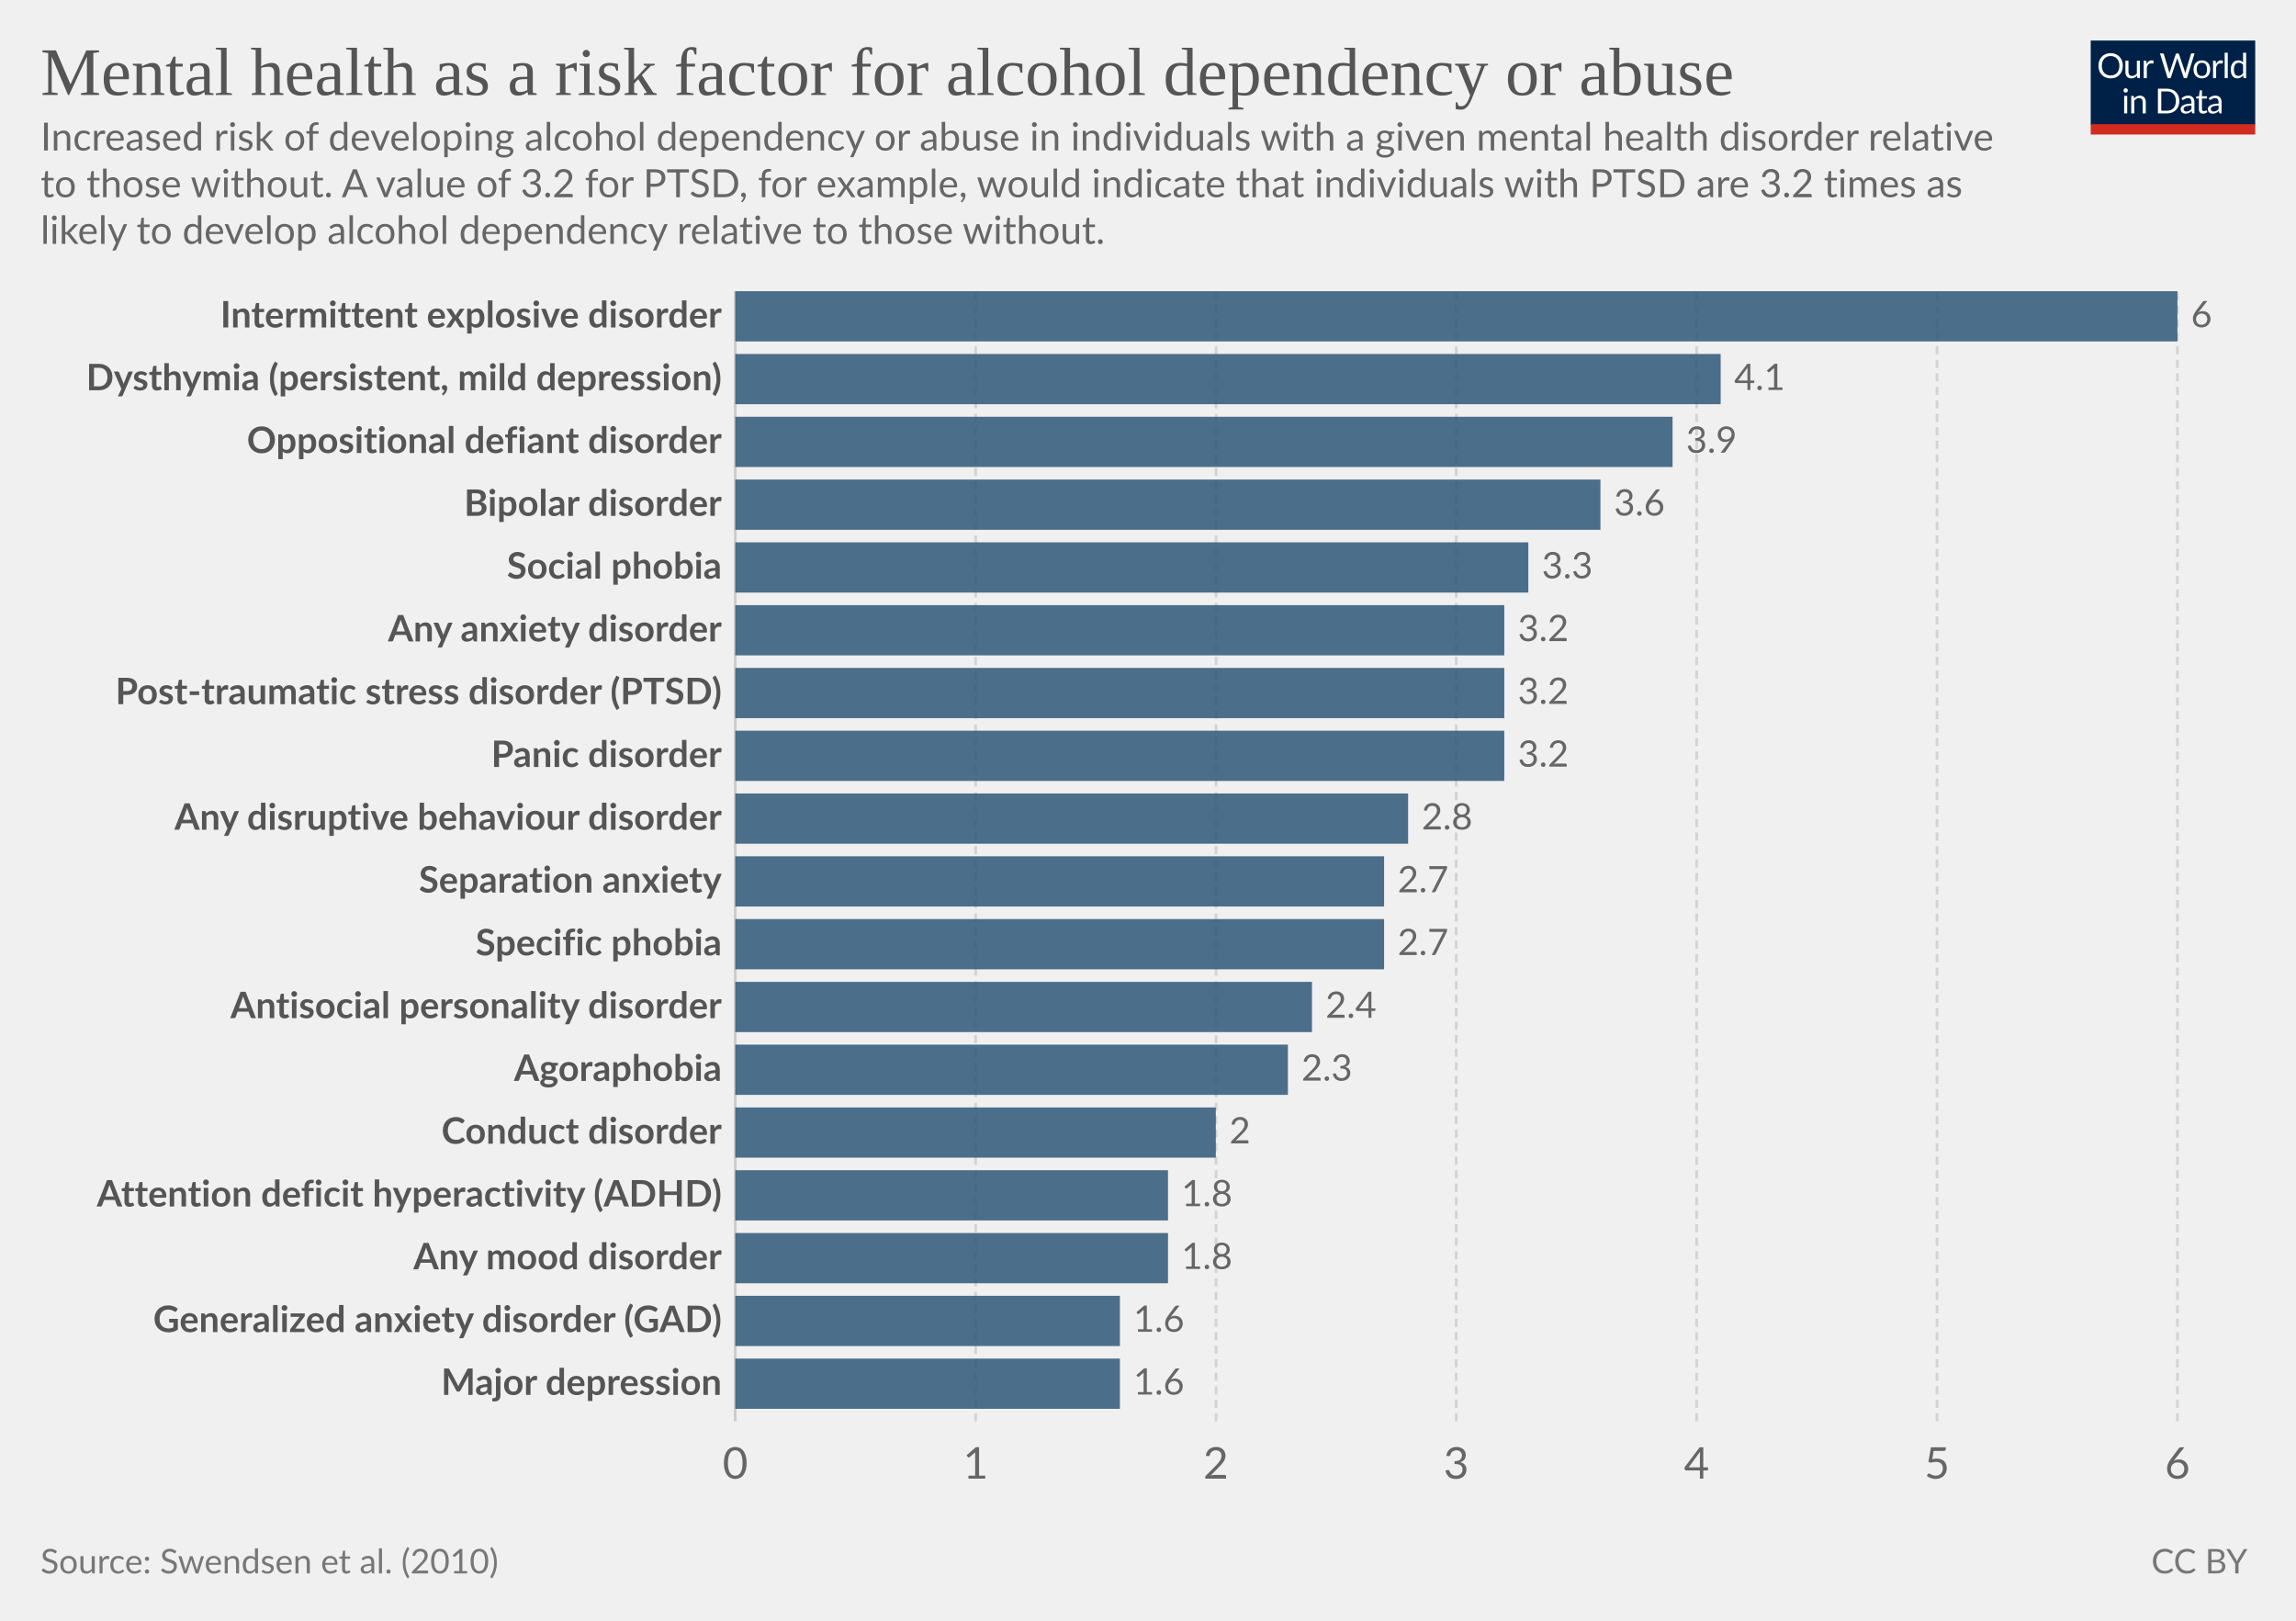
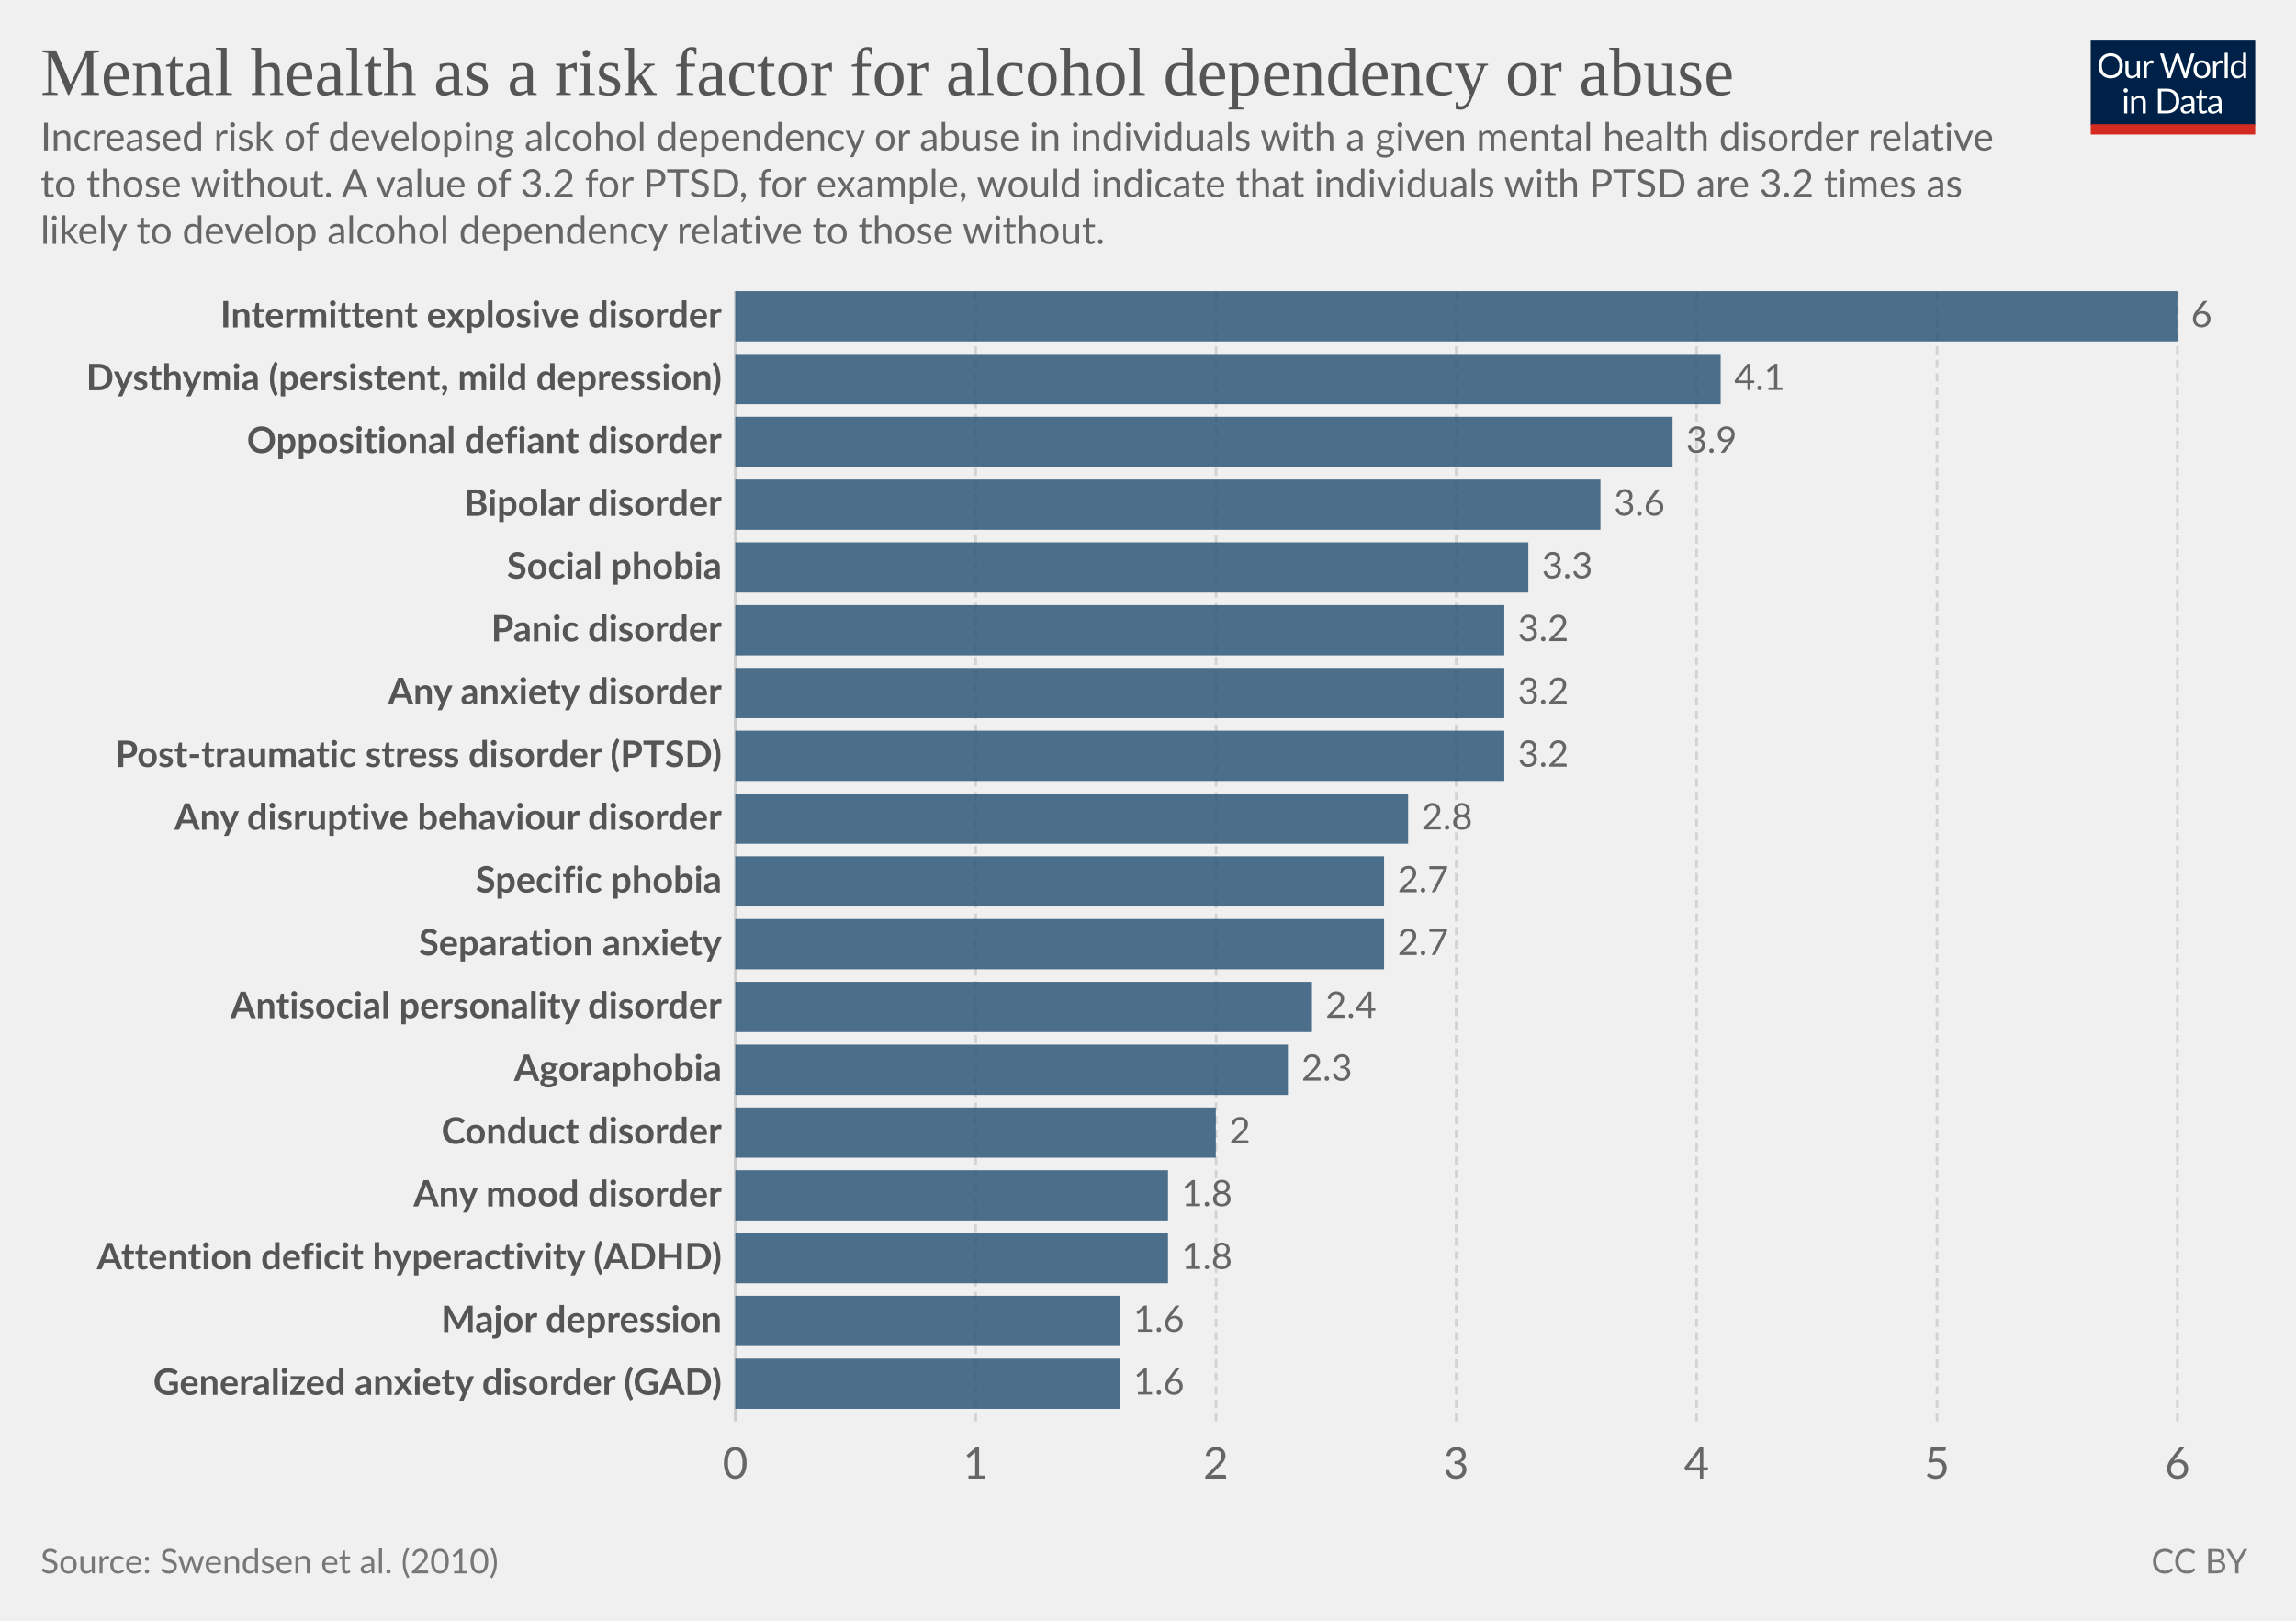
<svg xmlns="http://www.w3.org/2000/svg" version="1.1" style="font-family:Lato, 'Helvetica Neue', Helvetica, Arial, sans-serif;font-size:18px;background-color:white;text-rendering:optimizeLegibility;-webkit-font-smoothing:antialiased" width="850" height="600" viewBox="0 0 850 600">
  <g class="HeaderView">
    <g transform="translate(774, 15) scale(0.29)">
      <svg className="owidLog" width="210" height="120" viewBox="0 0 210 120" fill="none">
        <g clip-path="url(#clip0)">
          <path d="M0 0h210v107.89H0V0z" fill="#002147" />
          <path d="M40.98 32.25c0 2.36-.38 4.53-1.12 6.51a14.26 14.26 0 0 1-8.1 8.4c-1.9.78-4.02 1.17-6.34 1.17-2.31 0-4.42-.39-6.33-1.17a14.31 14.31 0 0 1-8.08-8.4 18.29 18.29 0 0 1-1.12-6.51c0-2.36.38-4.53 1.12-6.5.75-1.97 1.8-3.67 3.17-5.1a14.32 14.32 0 0 1 4.9-3.34c1.92-.8 4.03-1.19 6.34-1.19 2.32 0 4.43.4 6.34 1.19 1.92.8 3.56 1.9 4.93 3.34a14.87 14.87 0 0 1 3.17 5.1 18.1 18.1 0 0 1 1.12 6.5zm-4.38 0c0-1.94-.26-3.68-.8-5.22a10.91 10.91 0 0 0-2.24-3.89 9.68 9.68 0 0 0-3.52-2.46 11.95 11.95 0 0 0-4.62-.86c-1.68 0-3.21.28-4.6.86a9.88 9.88 0 0 0-3.54 2.46 10.91 10.91 0 0 0-2.24 3.9c-.53 1.53-.8 3.27-.8 5.2 0 1.94.27 3.68.8 5.22a11.17 11.17 0 0 0 2.24 3.9 10.01 10.01 0 0 0 3.55 2.44c1.38.56 2.9.83 4.6.83s3.24-.27 4.61-.83a9.8 9.8 0 0 0 3.52-2.44 11.17 11.17 0 0 0 2.25-3.9c.53-1.54.8-3.28.8-5.21zm26.22-6.54V48H60.5c-.56 0-.9-.27-1.05-.81l-.31-2.4a12.45 12.45 0 0 1-3.26 2.6c-1.2.64-2.58.96-4.13.96-1.22 0-2.3-.2-3.24-.6a6.52 6.52 0 0 1-2.33-1.7 7.37 7.37 0 0 1-1.43-2.67c-.3-1.04-.46-2.2-.46-3.45V25.7h3.91v14.22c0 1.68.38 2.99 1.15 3.91.77.93 1.96 1.39 3.54 1.39 1.16 0 2.24-.27 3.23-.82a10.42 10.42 0 0 0 2.8-2.28V25.7h3.91zm8.61 4.47a9.94 9.94 0 0 1 2.6-3.56 5.64 5.64 0 0 1 3.76-1.3c.47 0 .92.05 1.34.15.44.1.83.27 1.17.49l-.3 2.92c-.09.37-.3.55-.66.55-.2 0-.5-.04-.9-.13a6.21 6.21 0 0 0-3.24.18 4.23 4.23 0 0 0-1.47.92c-.42.4-.81.9-1.17 1.5-.33.58-.64 1.26-.92 2.02V48H67.7V25.71h2.25c.42 0 .72.08.88.25.16.16.27.44.33.83l.26 3.39zm61.16-13.7L122.75 48h-3.82l-7.99-24.05a21.95 21.95 0 0 1-.42-1.58 38.36 38.36 0 0 1-.44 1.58L102.05 48h-3.83L88.4 16.47h3.54c.38 0 .7.1.95.29.26.2.43.43.5.73l6.52 21.9.28 1.28.29 1.46.3-1.46.38-1.27 7.41-21.91c.1-.25.26-.48.51-.69.27-.22.58-.33.95-.33h1.23c.38 0 .69.1.92.29a1.77 1.77 0 0 1 .53.73l7.4 21.9a28.4 28.4 0 0 1 .68 2.62 29.52 29.52 0 0 1 .52-2.61l6.54-21.91a1.31 1.31 0 0 1 .48-.7c.27-.21.58-.32.95-.32h3.32zm9.35 8.88c1.63 0 3.1.27 4.4.82a9.43 9.43 0 0 1 5.46 5.94c.5 1.4.74 2.98.74 4.73 0 1.76-.25 3.34-.74 4.75a9.43 9.43 0 0 1-5.46 5.92c-1.3.52-2.77.79-4.4.79-1.64 0-3.12-.27-4.44-.8a9.42 9.42 0 0 1-3.35-2.3c-.92-1-1.63-2.2-2.13-3.61-.49-1.41-.73-3-.73-4.75s.24-3.33.73-4.73c.5-1.43 1.2-2.64 2.13-3.63.93-1 2.04-1.77 3.35-2.31 1.32-.55 2.8-.82 4.44-.82zm0 19.89c2.2 0 3.84-.73 4.93-2.2 1.08-1.48 1.63-3.54 1.63-6.18 0-2.66-.55-4.72-1.63-6.2-1.09-1.49-2.73-2.23-4.93-2.23-1.12 0-2.09.2-2.93.57a5.71 5.71 0 0 0-2.06 1.65c-.55.72-.96 1.61-1.24 2.67-.26 1.04-.4 2.22-.4 3.54 0 2.64.55 4.7 1.64 6.18 1.1 1.47 2.76 2.2 4.99 2.2zm17.97-15.07a9.94 9.94 0 0 1 2.6-3.56 5.64 5.64 0 0 1 3.76-1.3c.47 0 .91.05 1.34.15.44.1.83.27 1.16.49l-.28 2.92c-.09.37-.31.55-.66.55-.2 0-.5-.04-.9-.13a6.2 6.2 0 0 0-3.24.18 4.23 4.23 0 0 0-1.47.92c-.43.4-.82.9-1.17 1.5a13.1 13.1 0 0 0-.92 2.02V48h-3.94V25.71h2.24c.43 0 .72.08.88.25.17.16.28.44.33.83l.27 3.39zm15.04-14.59V48h-3.92V15.6h3.92zm19.55 15.43a6.22 6.22 0 0 0-2.38-2.05 6.7 6.7 0 0 0-2.86-.6c-2.07 0-3.66.75-4.77 2.23-1.12 1.48-1.68 3.6-1.68 6.33 0 1.46.13 2.7.38 3.74a7.29 7.29 0 0 0 1.1 2.56 4.35 4.35 0 0 0 1.78 1.45c.7.3 1.5.46 2.4.46 1.29 0 2.41-.3 3.36-.88a9.6 9.6 0 0 0 2.67-2.49V31.02zm3.91-15.43V48h-2.33c-.56 0-.9-.27-1.06-.81l-.35-2.71a12.13 12.13 0 0 1-3.25 2.77 8.28 8.28 0 0 1-4.23 1.06 7.31 7.31 0 0 1-6.14-2.9c-.73-.96-1.3-2.15-1.69-3.57a18.35 18.35 0 0 1 .07-9.48 11.29 11.29 0 0 1 1.89-3.7 8.7 8.7 0 0 1 7.06-3.34 7.96 7.96 0 0 1 6.12 2.62V15.59h3.91zM46.61 70.71V93H42.7V70.71h3.91zm.84-7c0 .39-.08.75-.24 1.09-.15.32-.35.61-.62.88-.25.25-.55.44-.9.59a2.67 2.67 0 0 1-2.16 0 2.9 2.9 0 0 1-1.45-1.47 2.67 2.67 0 0 1 0-2.16c.15-.35.35-.65.6-.9.25-.27.53-.47.85-.62a2.67 2.67 0 0 1 2.16 0c.35.15.65.35.9.62.27.25.47.55.62.9.16.34.24.7.24 1.08zm7.97 10.24c.49-.54 1-1.04 1.54-1.48a9.85 9.85 0 0 1 3.66-1.84 8.96 8.96 0 0 1 5.43.35c.94.4 1.72.97 2.33 1.71.63.74 1.11 1.62 1.43 2.67.32 1.04.49 2.19.49 3.45V93h-3.94V78.81c0-1.69-.4-3-1.17-3.92-.76-.93-1.93-1.4-3.5-1.4-1.15 0-2.24.27-3.25.83-1 .56-1.92 1.31-2.77 2.27V93h-3.94V70.71h2.35c.56 0 .9.28 1.04.82l.3 2.42zm57.7 3.3c0 2.36-.37 4.5-1.11 6.44a14.3 14.3 0 0 1-3.17 4.98c-1.37 1.37-3 2.45-4.93 3.2-1.9.76-4.02 1.13-6.33 1.13H85.8V61.47h11.77c2.31 0 4.42.39 6.33 1.15a13.8 13.8 0 0 1 8.1 8.18 17.75 17.75 0 0 1 1.12 6.45zm-4.37 0c0-1.94-.26-3.67-.8-5.2a10.94 10.94 0 0 0-2.23-3.87 9.57 9.57 0 0 0-3.53-2.42 12.23 12.23 0 0 0-4.61-.83h-7.5v24.62h7.5c1.7 0 3.24-.28 4.61-.84a9.7 9.7 0 0 0 3.53-2.4 10.94 10.94 0 0 0 2.24-3.87c.53-1.53.8-3.26.8-5.2zm19.8 5.72c-1.8.06-3.34.2-4.62.44-1.26.22-2.3.51-3.1.88-.8.36-1.37.8-1.74 1.3-.35.5-.53 1.05-.53 1.67 0 .58.1 1.1.3 1.52a3 3 0 0 0 .76 1.05c.34.27.73.46 1.17.6a6.13 6.13 0 0 0 1.45.17 7.28 7.28 0 0 0 3.5-.81 11.95 11.95 0 0 0 2.82-2.2v-4.62zm-12.65-9.11a12.73 12.73 0 0 1 3.98-2.66c1.43-.59 3-.88 4.73-.88 1.25 0 2.36.2 3.33.61a6.81 6.81 0 0 1 3.94 4.38c.33 1.04.5 2.19.5 3.43V93h-1.74a1.8 1.8 0 0 1-.88-.18c-.2-.13-.36-.38-.48-.74l-.44-2.12-1.72 1.46a9.48 9.48 0 0 1-3.74 1.7c-.69.15-1.46.23-2.3.23-.87 0-1.69-.12-2.45-.35a5.34 5.34 0 0 1-3.34-2.93 6.64 6.64 0 0 1-.49-2.64c0-.88.25-1.72.73-2.53a6.33 6.33 0 0 1 2.35-2.17c1.09-.63 2.5-1.15 4.25-1.54 1.75-.41 3.89-.65 6.42-.7v-1.75c0-1.73-.37-3.03-1.12-3.91-.75-.9-1.84-1.34-3.28-1.34-.97 0-1.78.12-2.44.37-.64.23-1.2.5-1.7.81l-1.23.82c-.33.23-.67.35-1 .35-.27 0-.5-.07-.69-.2a2.1 2.1 0 0 1-.48-.53l-.7-1.25zm27.67 19.5c-1.76 0-3.12-.5-4.07-1.48-.94-.98-1.41-2.4-1.41-4.25V74h-2.68a.9.9 0 0 1-.6-.2c-.16-.14-.24-.36-.24-.66v-1.56l3.65-.46.9-6.89c.05-.22.14-.4.29-.52a.88.88 0 0 1 .62-.22H142v7.67h6.44V74H142v13.38c0 .94.22 1.63.68 2.09.45.45 1.04.68 1.76.68a3.21 3.21 0 0 0 1.85-.53l.55-.35c.16-.12.3-.18.41-.18.2 0 .4.13.55.38l1.15 1.87a7.45 7.45 0 0 1-2.44 1.5 8.53 8.53 0 0 1-2.95.52zm19.68-10.4c-1.8.07-3.34.21-4.62.45-1.26.22-2.3.51-3.1.88-.8.36-1.37.8-1.74 1.3-.35.5-.53 1.05-.53 1.67 0 .58.1 1.1.3 1.52a2.9 2.9 0 0 0 .76 1.05c.34.27.73.46 1.17.6a6.13 6.13 0 0 0 1.45.17 7.3 7.3 0 0 0 3.5-.81 12.04 12.04 0 0 0 2.82-2.2v-4.62zm-12.65-9.1a12.72 12.72 0 0 1 3.99-2.66c1.42-.59 3-.88 4.72-.88 1.25 0 2.36.2 3.33.61a6.81 6.81 0 0 1 3.94 4.38c.33 1.04.5 2.19.5 3.43V93h-1.74a1.8 1.8 0 0 1-.88-.18c-.2-.13-.36-.38-.48-.74l-.44-2.12-1.72 1.46a9.48 9.48 0 0 1-3.74 1.7c-.69.15-1.46.23-2.3.23-.87 0-1.69-.12-2.45-.35a5.33 5.33 0 0 1-3.34-2.93 6.62 6.62 0 0 1-.49-2.64c0-.88.25-1.72.73-2.53a6.33 6.33 0 0 1 2.35-2.17c1.09-.63 2.5-1.15 4.25-1.54 1.74-.41 3.89-.65 6.42-.7v-1.75c0-1.73-.37-3.03-1.12-3.91-.75-.9-1.84-1.34-3.28-1.34-.97 0-1.78.12-2.44.37-.64.23-1.2.5-1.7.81l-1.22.82c-.34.23-.68.35-1.02.35-.26 0-.49-.07-.68-.2a1.88 1.88 0 0 1-.48-.53l-.7-1.25zM40.98 32.25c0 2.36-.38 4.53-1.12 6.51a14.26 14.26 0 0 1-8.1 8.4c-1.9.78-4.02 1.17-6.34 1.17-2.31 0-4.42-.39-6.33-1.17a14.31 14.31 0 0 1-8.08-8.4 18.29 18.29 0 0 1-1.12-6.51c0-2.36.38-4.53 1.12-6.5.75-1.97 1.8-3.67 3.17-5.1a14.32 14.32 0 0 1 4.9-3.34c1.92-.8 4.03-1.19 6.34-1.19 2.32 0 4.43.4 6.34 1.19 1.92.8 3.56 1.9 4.93 3.34a14.87 14.87 0 0 1 3.17 5.1 18.1 18.1 0 0 1 1.12 6.5zm-4.38 0c0-1.94-.26-3.68-.8-5.22a10.91 10.91 0 0 0-2.24-3.89 9.68 9.68 0 0 0-3.52-2.46 11.95 11.95 0 0 0-4.62-.86c-1.68 0-3.21.28-4.6.86a9.88 9.88 0 0 0-3.54 2.46 10.91 10.91 0 0 0-2.24 3.9c-.53 1.53-.8 3.27-.8 5.2 0 1.94.27 3.68.8 5.22a11.17 11.17 0 0 0 2.24 3.9 10.01 10.01 0 0 0 3.55 2.44c1.38.56 2.9.83 4.6.83s3.24-.27 4.61-.83a9.8 9.8 0 0 0 3.52-2.44 11.17 11.17 0 0 0 2.25-3.9c.53-1.54.8-3.28.8-5.21zm26.22-6.54V48H60.5c-.56 0-.9-.27-1.05-.81l-.31-2.4a12.45 12.45 0 0 1-3.26 2.6c-1.2.64-2.58.96-4.13.96-1.22 0-2.3-.2-3.24-.6a6.52 6.52 0 0 1-2.33-1.7 7.37 7.37 0 0 1-1.43-2.67c-.3-1.04-.46-2.2-.46-3.45V25.7h3.91v14.22c0 1.68.38 2.99 1.15 3.91.77.93 1.96 1.39 3.54 1.39 1.16 0 2.24-.27 3.23-.82a10.42 10.42 0 0 0 2.8-2.28V25.7h3.91zm8.61 4.47a9.94 9.94 0 0 1 2.6-3.56 5.64 5.64 0 0 1 3.76-1.3c.47 0 .92.05 1.34.15.44.1.83.27 1.17.49l-.3 2.92c-.09.37-.3.55-.66.55-.2 0-.5-.04-.9-.13a6.21 6.21 0 0 0-3.24.18 4.23 4.23 0 0 0-1.47.92c-.42.4-.81.9-1.17 1.5-.33.58-.64 1.26-.92 2.02V48H67.7V25.71h2.25c.42 0 .72.08.88.25.16.16.27.44.33.83l.26 3.39zm61.16-13.7L122.75 48h-3.82l-7.99-24.05a21.95 21.95 0 0 1-.42-1.58 38.36 38.36 0 0 1-.44 1.58L102.05 48h-3.83L88.4 16.47h3.54c.38 0 .7.1.95.29.26.2.43.43.5.73l6.52 21.9.28 1.28.29 1.46.3-1.46.38-1.27 7.41-21.91c.1-.25.26-.48.51-.69.27-.22.58-.33.95-.33h1.23c.38 0 .69.1.92.29a1.77 1.77 0 0 1 .53.73l7.4 21.9a28.4 28.4 0 0 1 .68 2.62 29.52 29.52 0 0 1 .52-2.61l6.54-21.91a1.31 1.31 0 0 1 .48-.7c.27-.21.58-.32.95-.32h3.32zm9.35 8.88c1.63 0 3.1.27 4.4.82a9.43 9.43 0 0 1 5.46 5.94c.5 1.4.74 2.98.74 4.73 0 1.76-.25 3.34-.74 4.75a9.43 9.43 0 0 1-5.46 5.92c-1.3.52-2.77.79-4.4.79-1.64 0-3.12-.27-4.44-.8a9.42 9.42 0 0 1-3.35-2.3c-.92-1-1.63-2.2-2.13-3.61-.49-1.41-.73-3-.73-4.75s.24-3.33.73-4.73c.5-1.43 1.2-2.64 2.13-3.63.93-1 2.04-1.77 3.35-2.31 1.32-.55 2.8-.82 4.44-.82zm0 19.89c2.2 0 3.84-.73 4.93-2.2 1.08-1.48 1.63-3.54 1.63-6.18 0-2.66-.55-4.72-1.63-6.2-1.09-1.49-2.73-2.23-4.93-2.23-1.12 0-2.09.2-2.93.57a5.71 5.71 0 0 0-2.06 1.65c-.55.72-.96 1.61-1.24 2.67-.26 1.04-.4 2.22-.4 3.54 0 2.64.55 4.7 1.64 6.18 1.1 1.47 2.76 2.2 4.99 2.2zm17.97-15.07a9.94 9.94 0 0 1 2.6-3.56 5.64 5.64 0 0 1 3.76-1.3c.47 0 .91.05 1.34.15.44.1.83.27 1.16.49l-.28 2.92c-.09.37-.31.55-.66.55-.2 0-.5-.04-.9-.13a6.2 6.2 0 0 0-3.24.18 4.23 4.23 0 0 0-1.47.92c-.43.4-.82.9-1.17 1.5a13.1 13.1 0 0 0-.92 2.02V48h-3.94V25.71h2.24c.43 0 .72.08.88.25.17.16.28.44.33.83l.27 3.39zm15.04-14.59V48h-3.92V15.6h3.92zm19.55 15.43a6.22 6.22 0 0 0-2.38-2.05 6.7 6.7 0 0 0-2.86-.6c-2.07 0-3.66.75-4.77 2.23-1.12 1.48-1.68 3.6-1.68 6.33 0 1.46.13 2.7.38 3.74a7.29 7.29 0 0 0 1.1 2.56 4.35 4.35 0 0 0 1.78 1.45c.7.3 1.5.46 2.4.46 1.29 0 2.41-.3 3.36-.88a9.6 9.6 0 0 0 2.67-2.49V31.02zm3.91-15.43V48h-2.33c-.56 0-.9-.27-1.06-.81l-.35-2.71a12.13 12.13 0 0 1-3.25 2.77 8.28 8.28 0 0 1-4.23 1.06 7.31 7.31 0 0 1-6.14-2.9c-.73-.96-1.3-2.15-1.69-3.57a18.35 18.35 0 0 1 .07-9.48 11.29 11.29 0 0 1 1.89-3.7 8.7 8.7 0 0 1 7.06-3.34 7.96 7.96 0 0 1 6.12 2.62V15.59h3.91zM46.61 70.71V93H42.7V70.71h3.91zm.84-7c0 .39-.08.75-.24 1.09-.15.32-.35.61-.62.88-.25.25-.55.44-.9.59a2.67 2.67 0 0 1-2.16 0 2.9 2.9 0 0 1-1.45-1.47 2.67 2.67 0 0 1 0-2.16c.15-.35.35-.65.6-.9.25-.27.53-.47.85-.62a2.67 2.67 0 0 1 2.16 0c.35.15.65.35.9.62.27.25.47.55.62.9.16.34.24.7.24 1.08zm7.97 10.24c.49-.54 1-1.04 1.54-1.48a9.85 9.85 0 0 1 3.66-1.84 8.96 8.96 0 0 1 5.43.35c.94.4 1.72.97 2.33 1.71.63.74 1.11 1.62 1.43 2.67.32 1.04.49 2.19.49 3.45V93h-3.94V78.81c0-1.69-.4-3-1.17-3.92-.76-.93-1.93-1.4-3.5-1.4-1.15 0-2.24.27-3.25.83-1 .56-1.92 1.31-2.77 2.27V93h-3.94V70.71h2.35c.56 0 .9.28 1.04.82l.3 2.42zm57.7 3.3c0 2.36-.37 4.5-1.11 6.44a14.3 14.3 0 0 1-3.17 4.98c-1.37 1.37-3 2.45-4.93 3.2-1.9.76-4.02 1.13-6.33 1.13H85.8V61.47h11.77c2.31 0 4.42.39 6.33 1.15a13.8 13.8 0 0 1 8.1 8.18 17.75 17.75 0 0 1 1.12 6.45zm-4.37 0c0-1.94-.26-3.67-.8-5.2a10.94 10.94 0 0 0-2.23-3.87 9.57 9.57 0 0 0-3.53-2.42 12.23 12.23 0 0 0-4.61-.83h-7.5v24.62h7.5c1.7 0 3.24-.28 4.61-.84a9.7 9.7 0 0 0 3.53-2.4 10.94 10.94 0 0 0 2.24-3.87c.53-1.53.8-3.26.8-5.2zm19.8 5.72c-1.8.06-3.34.2-4.62.44-1.26.22-2.3.51-3.1.88-.8.36-1.37.8-1.74 1.3-.35.5-.53 1.05-.53 1.67 0 .58.1 1.1.3 1.52a3 3 0 0 0 .76 1.05c.34.27.73.46 1.17.6a6.13 6.13 0 0 0 1.45.17 7.28 7.28 0 0 0 3.5-.81 11.95 11.95 0 0 0 2.82-2.2v-4.62zm-12.65-9.11a12.73 12.73 0 0 1 3.98-2.66c1.43-.59 3-.88 4.73-.88 1.25 0 2.36.2 3.33.61a6.81 6.81 0 0 1 3.94 4.38c.33 1.04.5 2.19.5 3.43V93h-1.74a1.8 1.8 0 0 1-.88-.18c-.2-.13-.36-.38-.48-.74l-.44-2.12-1.72 1.46a9.48 9.48 0 0 1-3.74 1.7c-.69.15-1.46.23-2.3.23-.87 0-1.69-.12-2.45-.35a5.34 5.34 0 0 1-3.34-2.93 6.64 6.64 0 0 1-.49-2.64c0-.88.25-1.72.73-2.53a6.33 6.33 0 0 1 2.35-2.17c1.09-.63 2.5-1.15 4.25-1.54 1.75-.41 3.89-.65 6.42-.7v-1.75c0-1.73-.37-3.03-1.12-3.91-.75-.9-1.84-1.34-3.28-1.34-.97 0-1.78.12-2.44.37-.64.23-1.2.5-1.7.81l-1.23.82c-.33.23-.67.35-1 .35-.27 0-.5-.07-.69-.2a2.1 2.1 0 0 1-.48-.53l-.7-1.25zm27.67 19.5c-1.76 0-3.12-.5-4.07-1.48-.94-.98-1.41-2.4-1.41-4.25V74h-2.68a.9.9 0 0 1-.6-.2c-.16-.14-.24-.36-.24-.66v-1.56l3.65-.46.9-6.89c.05-.22.14-.4.29-.52a.88.88 0 0 1 .62-.22H142v7.67h6.44V74H142v13.38c0 .94.22 1.63.68 2.09.45.45 1.04.68 1.76.68a3.21 3.21 0 0 0 1.85-.53l.55-.35c.16-.12.3-.18.41-.18.2 0 .4.13.55.38l1.15 1.87a7.45 7.45 0 0 1-2.44 1.5 8.53 8.53 0 0 1-2.95.52zm19.68-10.4c-1.8.07-3.34.21-4.62.45-1.26.22-2.3.51-3.1.88-.8.36-1.37.8-1.74 1.3-.35.5-.53 1.05-.53 1.67 0 .58.1 1.1.3 1.52a2.9 2.9 0 0 0 .76 1.05c.34.27.73.46 1.17.6a6.13 6.13 0 0 0 1.45.17 7.3 7.3 0 0 0 3.5-.81 12.04 12.04 0 0 0 2.82-2.2v-4.62zm-12.65-9.1a12.72 12.72 0 0 1 3.99-2.66c1.42-.59 3-.88 4.72-.88 1.25 0 2.36.2 3.33.61a6.81 6.81 0 0 1 3.94 4.38c.33 1.04.5 2.19.5 3.43V93h-1.74a1.8 1.8 0 0 1-.88-.18c-.2-.13-.36-.38-.48-.74l-.44-2.12-1.72 1.46a9.48 9.48 0 0 1-3.74 1.7c-.69.15-1.46.23-2.3.23-.87 0-1.69-.12-2.45-.35a5.33 5.33 0 0 1-3.34-2.93 6.62 6.62 0 0 1-.49-2.64c0-.88.25-1.72.73-2.53a6.33 6.33 0 0 1 2.35-2.17c1.09-.63 2.5-1.15 4.25-1.54 1.74-.41 3.89-.65 6.42-.7v-1.75c0-1.73-.37-3.03-1.12-3.91-.75-.9-1.84-1.34-3.28-1.34-.97 0-1.78.12-2.44.37-.64.23-1.2.5-1.7.81l-1.22.82c-.34.23-.68.35-1.02.35-.26 0-.49-.07-.68-.2a1.88 1.88 0 0 1-.48-.53l-.7-1.25zM40.98 32.25c0 2.36-.38 4.53-1.12 6.51a14.26 14.26 0 0 1-8.1 8.4c-1.9.78-4.02 1.17-6.34 1.17-2.31 0-4.42-.39-6.33-1.17a14.31 14.31 0 0 1-8.08-8.4 18.29 18.29 0 0 1-1.12-6.51c0-2.36.38-4.53 1.12-6.5.75-1.97 1.8-3.67 3.17-5.1a14.32 14.32 0 0 1 4.9-3.34c1.92-.8 4.03-1.19 6.34-1.19 2.32 0 4.43.4 6.34 1.19 1.92.8 3.56 1.9 4.93 3.34a14.87 14.87 0 0 1 3.17 5.1 18.1 18.1 0 0 1 1.12 6.5zm-4.38 0c0-1.94-.26-3.68-.8-5.22a10.91 10.91 0 0 0-2.24-3.89 9.68 9.68 0 0 0-3.52-2.46 11.95 11.95 0 0 0-4.62-.86c-1.68 0-3.21.28-4.6.86a9.88 9.88 0 0 0-3.54 2.46 10.91 10.91 0 0 0-2.24 3.9c-.53 1.53-.8 3.27-.8 5.2 0 1.94.27 3.68.8 5.22a11.17 11.17 0 0 0 2.24 3.9 10.01 10.01 0 0 0 3.55 2.44c1.38.56 2.9.83 4.6.83s3.24-.27 4.61-.83a9.8 9.8 0 0 0 3.52-2.44 11.17 11.17 0 0 0 2.25-3.9c.53-1.54.8-3.28.8-5.21zm26.22-6.54V48H60.5c-.56 0-.9-.27-1.05-.81l-.31-2.4a12.45 12.45 0 0 1-3.26 2.6c-1.2.64-2.58.96-4.13.96-1.22 0-2.3-.2-3.24-.6a6.52 6.52 0 0 1-2.33-1.7 7.37 7.37 0 0 1-1.43-2.67c-.3-1.04-.46-2.2-.46-3.45V25.7h3.91v14.22c0 1.68.38 2.99 1.15 3.91.77.93 1.96 1.39 3.54 1.39 1.16 0 2.24-.27 3.23-.82a10.42 10.42 0 0 0 2.8-2.28V25.7h3.91zm8.61 4.47a9.94 9.94 0 0 1 2.6-3.56 5.64 5.64 0 0 1 3.76-1.3c.47 0 .92.05 1.34.15.44.1.83.27 1.17.49l-.3 2.92c-.09.37-.3.55-.66.55-.2 0-.5-.04-.9-.13a6.21 6.21 0 0 0-3.24.18 4.23 4.23 0 0 0-1.47.92c-.42.4-.81.9-1.17 1.5-.33.58-.64 1.26-.92 2.02V48H67.7V25.71h2.25c.42 0 .72.08.88.25.16.16.27.44.33.83l.26 3.39zm61.16-13.7L122.75 48h-3.82l-7.99-24.05a21.95 21.95 0 0 1-.42-1.58 38.36 38.36 0 0 1-.44 1.58L102.05 48h-3.83L88.4 16.47h3.54c.38 0 .7.1.95.29.26.2.43.43.5.73l6.52 21.9.28 1.28.29 1.46.3-1.46.38-1.27 7.41-21.91c.1-.25.26-.48.51-.69.27-.22.58-.33.95-.33h1.23c.38 0 .69.1.92.29a1.77 1.77 0 0 1 .53.73l7.4 21.9a28.4 28.4 0 0 1 .68 2.62 29.52 29.52 0 0 1 .52-2.61l6.54-21.91a1.31 1.31 0 0 1 .48-.7c.27-.21.58-.32.95-.32h3.32zm9.35 8.88c1.63 0 3.1.27 4.4.82a9.43 9.43 0 0 1 5.46 5.94c.5 1.4.74 2.98.74 4.73 0 1.76-.25 3.34-.74 4.75a9.43 9.43 0 0 1-5.46 5.92c-1.3.52-2.77.79-4.4.79-1.64 0-3.12-.27-4.44-.8a9.42 9.42 0 0 1-3.35-2.3c-.92-1-1.63-2.2-2.13-3.61-.49-1.41-.73-3-.73-4.75s.24-3.33.73-4.73c.5-1.43 1.2-2.64 2.13-3.63.93-1 2.04-1.77 3.35-2.31 1.32-.55 2.8-.82 4.44-.82zm0 19.89c2.2 0 3.84-.73 4.93-2.2 1.08-1.48 1.63-3.54 1.63-6.18 0-2.66-.55-4.72-1.63-6.2-1.09-1.49-2.73-2.23-4.93-2.23-1.12 0-2.09.2-2.93.57a5.71 5.71 0 0 0-2.06 1.65c-.55.72-.96 1.61-1.24 2.67-.26 1.04-.4 2.22-.4 3.54 0 2.64.55 4.7 1.64 6.18 1.1 1.47 2.76 2.2 4.99 2.2zm17.97-15.07a9.94 9.94 0 0 1 2.6-3.56 5.64 5.64 0 0 1 3.76-1.3c.47 0 .91.05 1.34.15.44.1.83.27 1.16.49l-.28 2.92c-.09.37-.31.55-.66.55-.2 0-.5-.04-.9-.13a6.2 6.2 0 0 0-3.24.18 4.23 4.23 0 0 0-1.47.92c-.43.4-.82.9-1.17 1.5a13.1 13.1 0 0 0-.92 2.02V48h-3.94V25.71h2.24c.43 0 .72.08.88.25.17.16.28.44.33.83l.27 3.39zm15.04-14.59V48h-3.92V15.6h3.92zm19.55 15.43a6.22 6.22 0 0 0-2.38-2.05 6.7 6.7 0 0 0-2.86-.6c-2.07 0-3.66.75-4.77 2.23-1.12 1.48-1.68 3.6-1.68 6.33 0 1.46.13 2.7.38 3.74a7.29 7.29 0 0 0 1.1 2.56 4.35 4.35 0 0 0 1.78 1.45c.7.3 1.5.46 2.4.46 1.29 0 2.41-.3 3.36-.88a9.6 9.6 0 0 0 2.67-2.49V31.02zm3.91-15.43V48h-2.33c-.56 0-.9-.27-1.06-.81l-.35-2.71a12.13 12.13 0 0 1-3.25 2.77 8.28 8.28 0 0 1-4.23 1.06 7.31 7.31 0 0 1-6.14-2.9c-.73-.96-1.3-2.15-1.69-3.57a18.35 18.35 0 0 1 .07-9.48 11.29 11.29 0 0 1 1.89-3.7 8.7 8.7 0 0 1 7.06-3.34 7.96 7.96 0 0 1 6.12 2.62V15.59h3.91zM46.61 70.71V93H42.7V70.71h3.91zm.84-7c0 .39-.08.75-.24 1.09-.15.32-.35.61-.62.88-.25.25-.55.44-.9.59a2.67 2.67 0 0 1-2.16 0 2.9 2.9 0 0 1-1.45-1.47 2.67 2.67 0 0 1 0-2.16c.15-.35.35-.65.6-.9.25-.27.53-.47.85-.62a2.67 2.67 0 0 1 2.16 0c.35.15.65.35.9.62.27.25.47.55.62.9.16.34.24.7.24 1.08zm7.97 10.24c.49-.54 1-1.04 1.54-1.48a9.85 9.85 0 0 1 3.66-1.84 8.96 8.96 0 0 1 5.43.35c.94.4 1.72.97 2.33 1.71.63.74 1.11 1.62 1.43 2.67.32 1.04.49 2.19.49 3.45V93h-3.94V78.81c0-1.69-.4-3-1.17-3.92-.76-.93-1.93-1.4-3.5-1.4-1.15 0-2.24.27-3.25.83-1 .56-1.92 1.31-2.77 2.27V93h-3.94V70.71h2.35c.56 0 .9.28 1.04.82l.3 2.42zm57.7 3.3c0 2.36-.37 4.5-1.11 6.44a14.3 14.3 0 0 1-3.17 4.98c-1.37 1.37-3 2.45-4.93 3.2-1.9.76-4.02 1.13-6.33 1.13H85.8V61.47h11.77c2.31 0 4.42.39 6.33 1.15a13.8 13.8 0 0 1 8.1 8.18 17.75 17.75 0 0 1 1.12 6.45zm-4.37 0c0-1.94-.26-3.67-.8-5.2a10.94 10.94 0 0 0-2.23-3.87 9.57 9.57 0 0 0-3.53-2.42 12.23 12.23 0 0 0-4.61-.83h-7.5v24.62h7.5c1.7 0 3.24-.28 4.61-.84a9.7 9.7 0 0 0 3.53-2.4 10.94 10.94 0 0 0 2.24-3.87c.53-1.53.8-3.26.8-5.2zm19.8 5.72c-1.8.06-3.34.2-4.62.44-1.26.22-2.3.51-3.1.88-.8.36-1.37.8-1.74 1.3-.35.5-.53 1.05-.53 1.67 0 .58.1 1.1.3 1.52a3 3 0 0 0 .76 1.05c.34.27.73.46 1.17.6a6.13 6.13 0 0 0 1.45.17 7.28 7.28 0 0 0 3.5-.81 11.95 11.95 0 0 0 2.82-2.2v-4.62zm-12.65-9.11a12.73 12.73 0 0 1 3.98-2.66c1.43-.59 3-.88 4.73-.88 1.25 0 2.36.2 3.33.61a6.81 6.81 0 0 1 3.94 4.38c.33 1.04.5 2.19.5 3.43V93h-1.74a1.8 1.8 0 0 1-.88-.18c-.2-.13-.36-.38-.48-.74l-.44-2.12-1.72 1.46a9.48 9.48 0 0 1-3.74 1.7c-.69.15-1.46.23-2.3.23-.87 0-1.69-.12-2.45-.35a5.34 5.34 0 0 1-3.34-2.93 6.64 6.64 0 0 1-.49-2.64c0-.88.25-1.72.73-2.53a6.33 6.33 0 0 1 2.35-2.17c1.09-.63 2.5-1.15 4.25-1.54 1.75-.41 3.89-.65 6.42-.7v-1.75c0-1.73-.37-3.03-1.12-3.91-.75-.9-1.84-1.34-3.28-1.34-.97 0-1.78.12-2.44.37-.64.23-1.2.5-1.7.81l-1.23.82c-.33.23-.67.35-1 .35-.27 0-.5-.07-.69-.2a2.1 2.1 0 0 1-.48-.53l-.7-1.25zm27.67 19.5c-1.76 0-3.12-.5-4.07-1.48-.94-.98-1.41-2.4-1.41-4.25V74h-2.68a.9.9 0 0 1-.6-.2c-.16-.14-.24-.36-.24-.66v-1.56l3.65-.46.9-6.89c.05-.22.14-.4.29-.52a.88.88 0 0 1 .62-.22H142v7.67h6.44V74H142v13.38c0 .94.22 1.63.68 2.09.45.45 1.04.68 1.76.68a3.21 3.21 0 0 0 1.85-.53l.55-.35c.16-.12.3-.18.41-.18.2 0 .4.13.55.38l1.15 1.87a7.45 7.45 0 0 1-2.44 1.5 8.53 8.53 0 0 1-2.95.52zm19.68-10.4c-1.8.07-3.34.21-4.62.45-1.26.22-2.3.51-3.1.88-.8.36-1.37.8-1.74 1.3-.35.5-.53 1.05-.53 1.67 0 .58.1 1.1.3 1.52a2.9 2.9 0 0 0 .76 1.05c.34.27.73.46 1.17.6a6.13 6.13 0 0 0 1.45.17 7.3 7.3 0 0 0 3.5-.81 12.04 12.04 0 0 0 2.82-2.2v-4.62zm-12.65-9.1a12.72 12.72 0 0 1 3.99-2.66c1.42-.59 3-.88 4.72-.88 1.25 0 2.36.2 3.33.61a6.81 6.81 0 0 1 3.94 4.38c.33 1.04.5 2.19.5 3.43V93h-1.74a1.8 1.8 0 0 1-.88-.18c-.2-.13-.36-.38-.48-.74l-.44-2.12-1.72 1.46a9.48 9.48 0 0 1-3.74 1.7c-.69.15-1.46.23-2.3.23-.87 0-1.69-.12-2.45-.35a5.33 5.33 0 0 1-3.34-2.93 6.62 6.62 0 0 1-.49-2.64c0-.88.25-1.72.73-2.53a6.33 6.33 0 0 1 2.35-2.17c1.09-.63 2.5-1.15 4.25-1.54 1.74-.41 3.89-.65 6.42-.7v-1.75c0-1.73-.37-3.03-1.12-3.91-.75-.9-1.84-1.34-3.28-1.34-.97 0-1.78.12-2.44.37-.64.23-1.2.5-1.7.81l-1.22.82c-.34.23-.68.35-1.02.35-.26 0-.49-.07-.68-.2a1.88 1.88 0 0 1-.48-.53l-.7-1.25z" fill="#fff" />
          <path fill="#D42B21" d="M0 106.79h210V120H0z" />
        </g>
        <defs>
          <clipPath id="clip0">
            <path fill="#fff" d="M0 0h210v120H0z" />
          </clipPath>
        </defs>
      </svg>
    </g>
    <a href="http://localhost:3030/grapher/mental-health-as-risk-for-alcohol-dependency" style="font-family:&quot;Playfair Display&quot;, Georgia, &quot;Times New Roman&quot;, serif" target="_blank" rel="noopener">
      <text font-size="25.20" x="15.0" y="35.2" fill="#555">
        <tspan x="15" y="35.16">Mental health as a risk factor for alcohol dependency or abuse</tspan>
      </text>
    </a>
    <text font-size="14.40" x="15.0" y="55.7" fill="#666">
      <tspan x="15" y="55.72">Increased risk of developing alcohol dependency or abuse in individuals with a given mental health disorder relative</tspan>
      <tspan x="15" y="73">to those without. A value of 3.2 for PTSD, for example, would indicate that individuals with PTSD are 3.2 times as</tspan>
      <tspan x="15" y="90.28">likely to develop alcohol dependency relative to those without.</tspan>
    </text>
  </g>
  <g class="DiscreteBarChart">
    <rect x="15" y="107.8" width="810" height="439.6" opacity="0" fill="rgba(255,255,255,0)" />
    <g class="HorizontalAxis">
      <text x="272.2" y="547.4" fill="#666" text-anchor="middle" font-size="16.2">0</text>
      <text x="361.2" y="547.4" fill="#666" text-anchor="middle" font-size="16.2">1</text>
      <text x="450.1" y="547.4" fill="#666" text-anchor="middle" font-size="16.2">2</text>
      <text x="539.1" y="547.4" fill="#666" text-anchor="middle" font-size="16.2">3</text>
      <text x="628.1" y="547.4" fill="#666" text-anchor="middle" font-size="16.2">4</text>
      <text x="717.1" y="547.4" fill="#666" text-anchor="middle" font-size="16.2">5</text>
      <text x="806.1" y="547.4" fill="#666" text-anchor="middle" font-size="16.2">6</text>
    </g>
    <g class="AxisGridLines verticalLines">
      <line x1="272.2" y1="526.20" x2="272.2" y2="107.80" stroke="#ccc" />
      <line x1="361.2" y1="526.20" x2="361.2" y2="107.80" stroke="#d3d3d3" stroke-dasharray="3,2" />
      <line x1="450.2" y1="526.20" x2="450.2" y2="107.80" stroke="#d3d3d3" stroke-dasharray="3,2" />
      <line x1="539.1" y1="526.20" x2="539.1" y2="107.80" stroke="#d3d3d3" stroke-dasharray="3,2" />
      <line x1="628.1" y1="526.20" x2="628.1" y2="107.80" stroke="#d3d3d3" stroke-dasharray="3,2" />
      <line x1="717.1" y1="526.20" x2="717.1" y2="107.80" stroke="#d3d3d3" stroke-dasharray="3,2" />
      <line x1="806.1" y1="526.20" x2="806.1" y2="107.80" stroke="#d3d3d3" stroke-dasharray="3,2" />
    </g>
    <g class="bar" transform="translate(0, 117.0978)">
      <text x="0" y="0" transform="translate(267.2, 0)" fill="#555" dominant-baseline="middle" text-anchor="end" font-size="13.5" font-weight="700">Intermittent explosive disorder</text>
      <rect x="0" y="0" transform="translate(272.2, -9.297778)" width="533.9" height="18.596" fill="#2E5778" opacity="0.85" style="transition:height 200ms ease" />
      <text x="0" y="0" transform="translate(811.1, 0)" fill="#666" dominant-baseline="middle" text-anchor="start" font-size="13.5" font-weight="400">6</text>
    </g>
    <g class="bar" transform="translate(0, 140.3422)">
      <text x="0" y="0" transform="translate(267.2, 0)" fill="#555" dominant-baseline="middle" text-anchor="end" font-size="13.5" font-weight="700">Dysthymia (persistent, mild depression)</text>
      <rect x="0" y="0" transform="translate(272.2, -9.297778)" width="364.8" height="18.596" fill="#2E5778" opacity="0.85" style="transition:height 200ms ease" />
      <text x="0" y="0" transform="translate(642, 0)" fill="#666" dominant-baseline="middle" text-anchor="start" font-size="13.5" font-weight="400">4.1</text>
    </g>
    <g class="bar" transform="translate(0, 163.5867)">
      <text x="0" y="0" transform="translate(267.2, 0)" fill="#555" dominant-baseline="middle" text-anchor="end" font-size="13.5" font-weight="700">Oppositional defiant disorder</text>
      <rect x="0" y="0" transform="translate(272.2, -9.297778)" width="347" height="18.596" fill="#2E5778" opacity="0.85" style="transition:height 200ms ease" />
      <text x="0" y="0" transform="translate(624.2, 0)" fill="#666" dominant-baseline="middle" text-anchor="start" font-size="13.5" font-weight="400">3.9</text>
    </g>
    <g class="bar" transform="translate(0, 186.8311)">
      <text x="0" y="0" transform="translate(267.2, 0)" fill="#555" dominant-baseline="middle" text-anchor="end" font-size="13.5" font-weight="700">Bipolar disorder</text>
      <rect x="0" y="0" transform="translate(272.2, -9.297778)" width="320.3" height="18.596" fill="#2E5778" opacity="0.85" style="transition:height 200ms ease" />
      <text x="0" y="0" transform="translate(597.5, 0)" fill="#666" dominant-baseline="middle" text-anchor="start" font-size="13.5" font-weight="400">3.6</text>
    </g>
    <g class="bar" transform="translate(0, 210.0756)">
      <text x="0" y="0" transform="translate(267.2, 0)" fill="#555" dominant-baseline="middle" text-anchor="end" font-size="13.5" font-weight="700">Social phobia</text>
      <rect x="0" y="0" transform="translate(272.2, -9.297778)" width="293.6" height="18.596" fill="#2E5778" opacity="0.85" style="transition:height 200ms ease" />
      <text x="0" y="0" transform="translate(570.8, 0)" fill="#666" dominant-baseline="middle" text-anchor="start" font-size="13.5" font-weight="400">3.3</text>
    </g>
    <g class="bar" transform="translate(0, 233.32)">
+       <text x="0" y="0" transform="translate(267.2, 0)" fill="#555" dominant-baseline="middle" text-anchor="end" font-size="13.5" font-weight="700">Panic disorder</text>
+       <rect x="0" y="0" transform="translate(272.2, -9.297778)" width="284.7" height="18.596" fill="#2E5778" opacity="0.85" style="transition:height 200ms ease" />
+       <text x="0" y="0" transform="translate(561.9, 0)" fill="#666" dominant-baseline="middle" text-anchor="start" font-size="13.5" font-weight="400">3.2</text>
+     </g>
+     <g class="bar" transform="translate(0, 256.5644)">
      <text x="0" y="0" transform="translate(267.2, 0)" fill="#555" dominant-baseline="middle" text-anchor="end" font-size="13.5" font-weight="700">Any anxiety disorder</text>
      <rect x="0" y="0" transform="translate(272.2, -9.297778)" width="284.7" height="18.596" fill="#2E5778" opacity="0.85" style="transition:height 200ms ease" />
      <text x="0" y="0" transform="translate(561.9, 0)" fill="#666" dominant-baseline="middle" text-anchor="start" font-size="13.5" font-weight="400">3.2</text>
    </g>
-     <g class="bar" transform="translate(0, 256.5644)">
+     <g class="bar" transform="translate(0, 279.8089)">
      <text x="0" y="0" transform="translate(267.2, 0)" fill="#555" dominant-baseline="middle" text-anchor="end" font-size="13.5" font-weight="700">Post-traumatic stress disorder (PTSD)</text>
-       <rect x="0" y="0" transform="translate(272.2, -9.297778)" width="284.7" height="18.596" fill="#2E5778" opacity="0.85" style="transition:height 200ms ease" />
-       <text x="0" y="0" transform="translate(561.9, 0)" fill="#666" dominant-baseline="middle" text-anchor="start" font-size="13.5" font-weight="400">3.2</text>
-     </g>
-     <g class="bar" transform="translate(0, 279.8089)">
-       <text x="0" y="0" transform="translate(267.2, 0)" fill="#555" dominant-baseline="middle" text-anchor="end" font-size="13.5" font-weight="700">Panic disorder</text>
      <rect x="0" y="0" transform="translate(272.2, -9.297778)" width="284.7" height="18.596" fill="#2E5778" opacity="0.85" style="transition:height 200ms ease" />
      <text x="0" y="0" transform="translate(561.9, 0)" fill="#666" dominant-baseline="middle" text-anchor="start" font-size="13.5" font-weight="400">3.2</text>
    </g>
    <g class="bar" transform="translate(0, 303.0533)">
      <text x="0" y="0" transform="translate(267.2, 0)" fill="#555" dominant-baseline="middle" text-anchor="end" font-size="13.5" font-weight="700">Any disruptive behaviour disorder</text>
      <rect x="0" y="0" transform="translate(272.2, -9.297778)" width="249.1" height="18.596" fill="#2E5778" opacity="0.85" style="transition:height 200ms ease" />
      <text x="0" y="0" transform="translate(526.3, 0)" fill="#666" dominant-baseline="middle" text-anchor="start" font-size="13.5" font-weight="400">2.8</text>
    </g>
    <g class="bar" transform="translate(0, 326.2978)">
-       <text x="0" y="0" transform="translate(267.2, 0)" fill="#555" dominant-baseline="middle" text-anchor="end" font-size="13.5" font-weight="700">Separation anxiety</text>
+       <text x="0" y="0" transform="translate(267.2, 0)" fill="#555" dominant-baseline="middle" text-anchor="end" font-size="13.5" font-weight="700">Specific phobia</text>
      <rect x="0" y="0" transform="translate(272.2, -9.297778)" width="240.2" height="18.596" fill="#2E5778" opacity="0.85" style="transition:height 200ms ease" />
      <text x="0" y="0" transform="translate(517.4, 0)" fill="#666" dominant-baseline="middle" text-anchor="start" font-size="13.5" font-weight="400">2.7</text>
    </g>
    <g class="bar" transform="translate(0, 349.5422)">
-       <text x="0" y="0" transform="translate(267.2, 0)" fill="#555" dominant-baseline="middle" text-anchor="end" font-size="13.5" font-weight="700">Specific phobia</text>
+       <text x="0" y="0" transform="translate(267.2, 0)" fill="#555" dominant-baseline="middle" text-anchor="end" font-size="13.5" font-weight="700">Separation anxiety</text>
      <rect x="0" y="0" transform="translate(272.2, -9.297778)" width="240.2" height="18.596" fill="#2E5778" opacity="0.85" style="transition:height 200ms ease" />
      <text x="0" y="0" transform="translate(517.4, 0)" fill="#666" dominant-baseline="middle" text-anchor="start" font-size="13.5" font-weight="400">2.7</text>
    </g>
    <g class="bar" transform="translate(0, 372.7867)">
      <text x="0" y="0" transform="translate(267.2, 0)" fill="#555" dominant-baseline="middle" text-anchor="end" font-size="13.5" font-weight="700">Antisocial personality disorder</text>
      <rect x="0" y="0" transform="translate(272.2, -9.297778)" width="213.5" height="18.596" fill="#2E5778" opacity="0.85" style="transition:height 200ms ease" />
      <text x="0" y="0" transform="translate(490.7, 0)" fill="#666" dominant-baseline="middle" text-anchor="start" font-size="13.5" font-weight="400">2.4</text>
    </g>
    <g class="bar" transform="translate(0, 396.0311)">
      <text x="0" y="0" transform="translate(267.2, 0)" fill="#555" dominant-baseline="middle" text-anchor="end" font-size="13.5" font-weight="700">Agoraphobia</text>
      <rect x="0" y="0" transform="translate(272.2, -9.297778)" width="204.6" height="18.596" fill="#2E5778" opacity="0.85" style="transition:height 200ms ease" />
      <text x="0" y="0" transform="translate(481.8, 0)" fill="#666" dominant-baseline="middle" text-anchor="start" font-size="13.5" font-weight="400">2.3</text>
    </g>
    <g class="bar" transform="translate(0, 419.2756)">
      <text x="0" y="0" transform="translate(267.2, 0)" fill="#555" dominant-baseline="middle" text-anchor="end" font-size="13.5" font-weight="700">Conduct disorder</text>
      <rect x="0" y="0" transform="translate(272.2, -9.297778)" width="177.9" height="18.596" fill="#2E5778" opacity="0.85" style="transition:height 200ms ease" />
      <text x="0" y="0" transform="translate(455.1, 0)" fill="#666" dominant-baseline="middle" text-anchor="start" font-size="13.5" font-weight="400">2</text>
    </g>
    <g class="bar" transform="translate(0, 442.52)">
+       <text x="0" y="0" transform="translate(267.2, 0)" fill="#555" dominant-baseline="middle" text-anchor="end" font-size="13.5" font-weight="700">Any mood disorder</text>
+       <rect x="0" y="0" transform="translate(272.2, -9.297778)" width="160.2" height="18.596" fill="#2E5778" opacity="0.85" style="transition:height 200ms ease" />
+       <text x="0" y="0" transform="translate(437.4, 0)" fill="#666" dominant-baseline="middle" text-anchor="start" font-size="13.5" font-weight="400">1.8</text>
+     </g>
+     <g class="bar" transform="translate(0, 465.7644)">
      <text x="0" y="0" transform="translate(267.2, 0)" fill="#555" dominant-baseline="middle" text-anchor="end" font-size="13.5" font-weight="700">Attention deficit hyperactivity (ADHD)</text>
      <rect x="0" y="0" transform="translate(272.2, -9.297778)" width="160.2" height="18.596" fill="#2E5778" opacity="0.85" style="transition:height 200ms ease" />
      <text x="0" y="0" transform="translate(437.4, 0)" fill="#666" dominant-baseline="middle" text-anchor="start" font-size="13.5" font-weight="400">1.8</text>
    </g>
-     <g class="bar" transform="translate(0, 465.7644)">
-       <text x="0" y="0" transform="translate(267.2, 0)" fill="#555" dominant-baseline="middle" text-anchor="end" font-size="13.5" font-weight="700">Any mood disorder</text>
-       <rect x="0" y="0" transform="translate(272.2, -9.297778)" width="160.2" height="18.596" fill="#2E5778" opacity="0.85" style="transition:height 200ms ease" />
-       <text x="0" y="0" transform="translate(437.4, 0)" fill="#666" dominant-baseline="middle" text-anchor="start" font-size="13.5" font-weight="400">1.8</text>
-     </g>
    <g class="bar" transform="translate(0, 489.0089)">
-       <text x="0" y="0" transform="translate(267.2, 0)" fill="#555" dominant-baseline="middle" text-anchor="end" font-size="13.5" font-weight="700">Generalized anxiety disorder (GAD)</text>
+       <text x="0" y="0" transform="translate(267.2, 0)" fill="#555" dominant-baseline="middle" text-anchor="end" font-size="13.5" font-weight="700">Major depression</text>
      <rect x="0" y="0" transform="translate(272.2, -9.297778)" width="142.4" height="18.596" fill="#2E5778" opacity="0.85" style="transition:height 200ms ease" />
      <text x="0" y="0" transform="translate(419.6, 0)" fill="#666" dominant-baseline="middle" text-anchor="start" font-size="13.5" font-weight="400">1.6</text>
    </g>
    <g class="bar" transform="translate(0, 512.2533)">
-       <text x="0" y="0" transform="translate(267.2, 0)" fill="#555" dominant-baseline="middle" text-anchor="end" font-size="13.5" font-weight="700">Major depression</text>
+       <text x="0" y="0" transform="translate(267.2, 0)" fill="#555" dominant-baseline="middle" text-anchor="end" font-size="13.5" font-weight="700">Generalized anxiety disorder (GAD)</text>
      <rect x="0" y="0" transform="translate(272.2, -9.297778)" width="142.4" height="18.596" fill="#2E5778" opacity="0.85" style="transition:height 200ms ease" />
      <text x="0" y="0" transform="translate(419.6, 0)" fill="#666" dominant-baseline="middle" text-anchor="start" font-size="13.5" font-weight="400">1.6</text>
    </g>
  </g>
  <g class="SourcesFooter" style="fill:#777">
    <g style="fill:#777">
      <text font-size="12.60" x="15.0" y="582.5">
        <tspan x="15" y="582.48">Source: Swendsen et al. (2010)</tspan>
      </text>
    </g>
    <text font-size="12.60" x="796.4" y="582.5">
      <tspan x="796.444" y="582.48">
        <a style="fill: #777;" class="cclogo" href="http://creativecommons.org/licenses/by/4.0/deed.en_US" target="_blank">CC BY</a>
      </tspan>
    </text>
  </g>
</svg>
